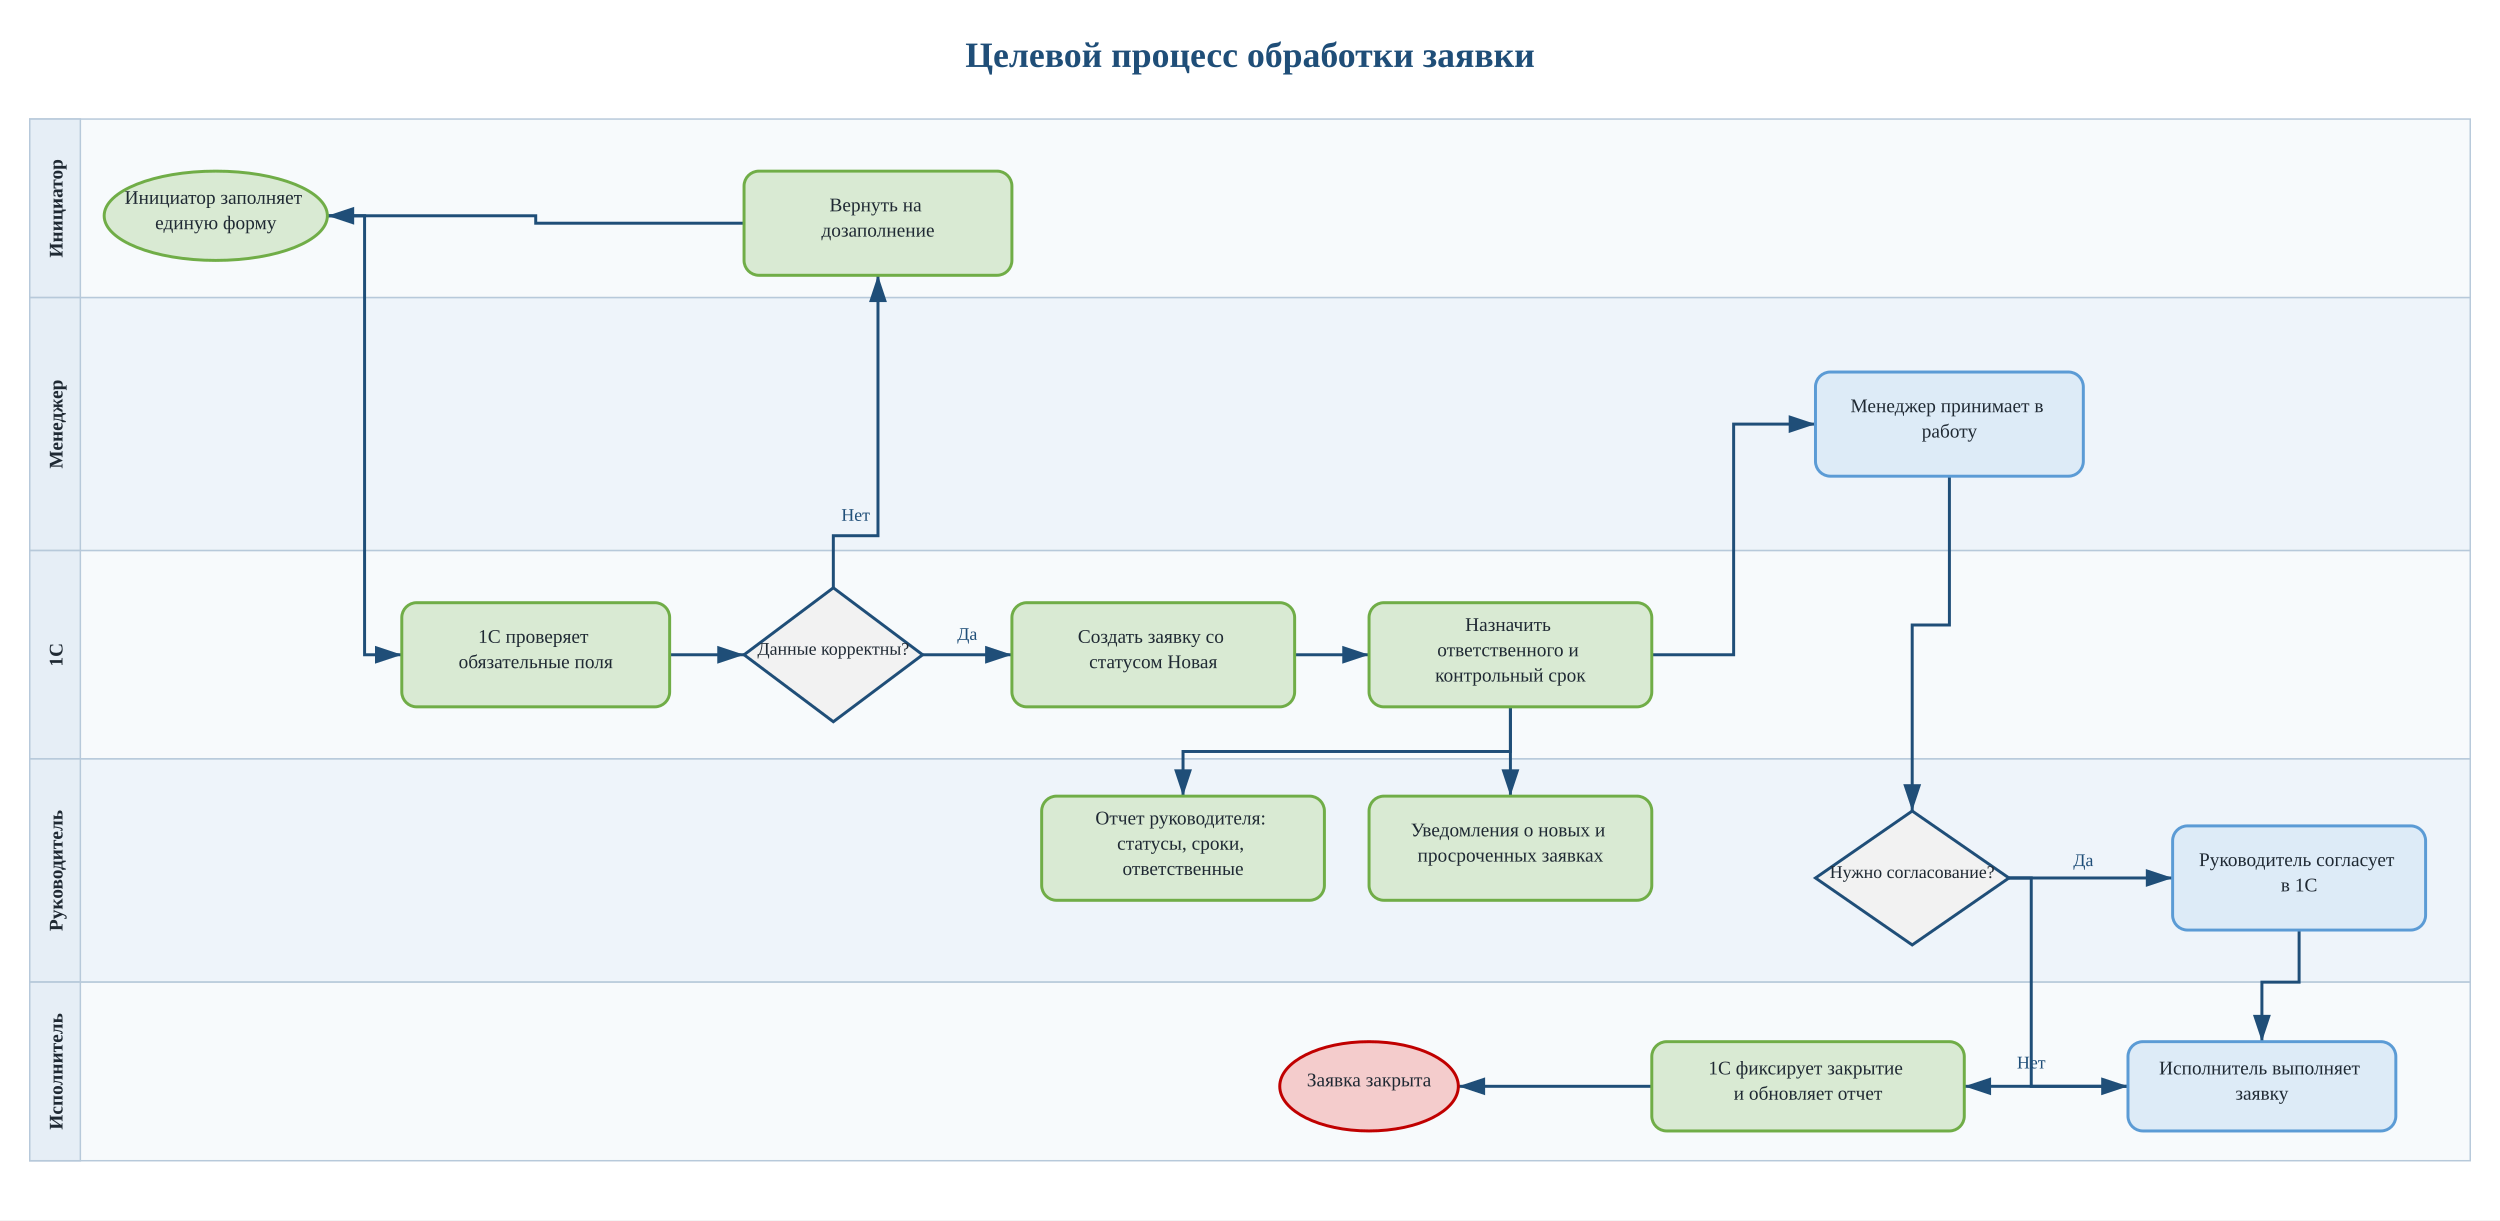
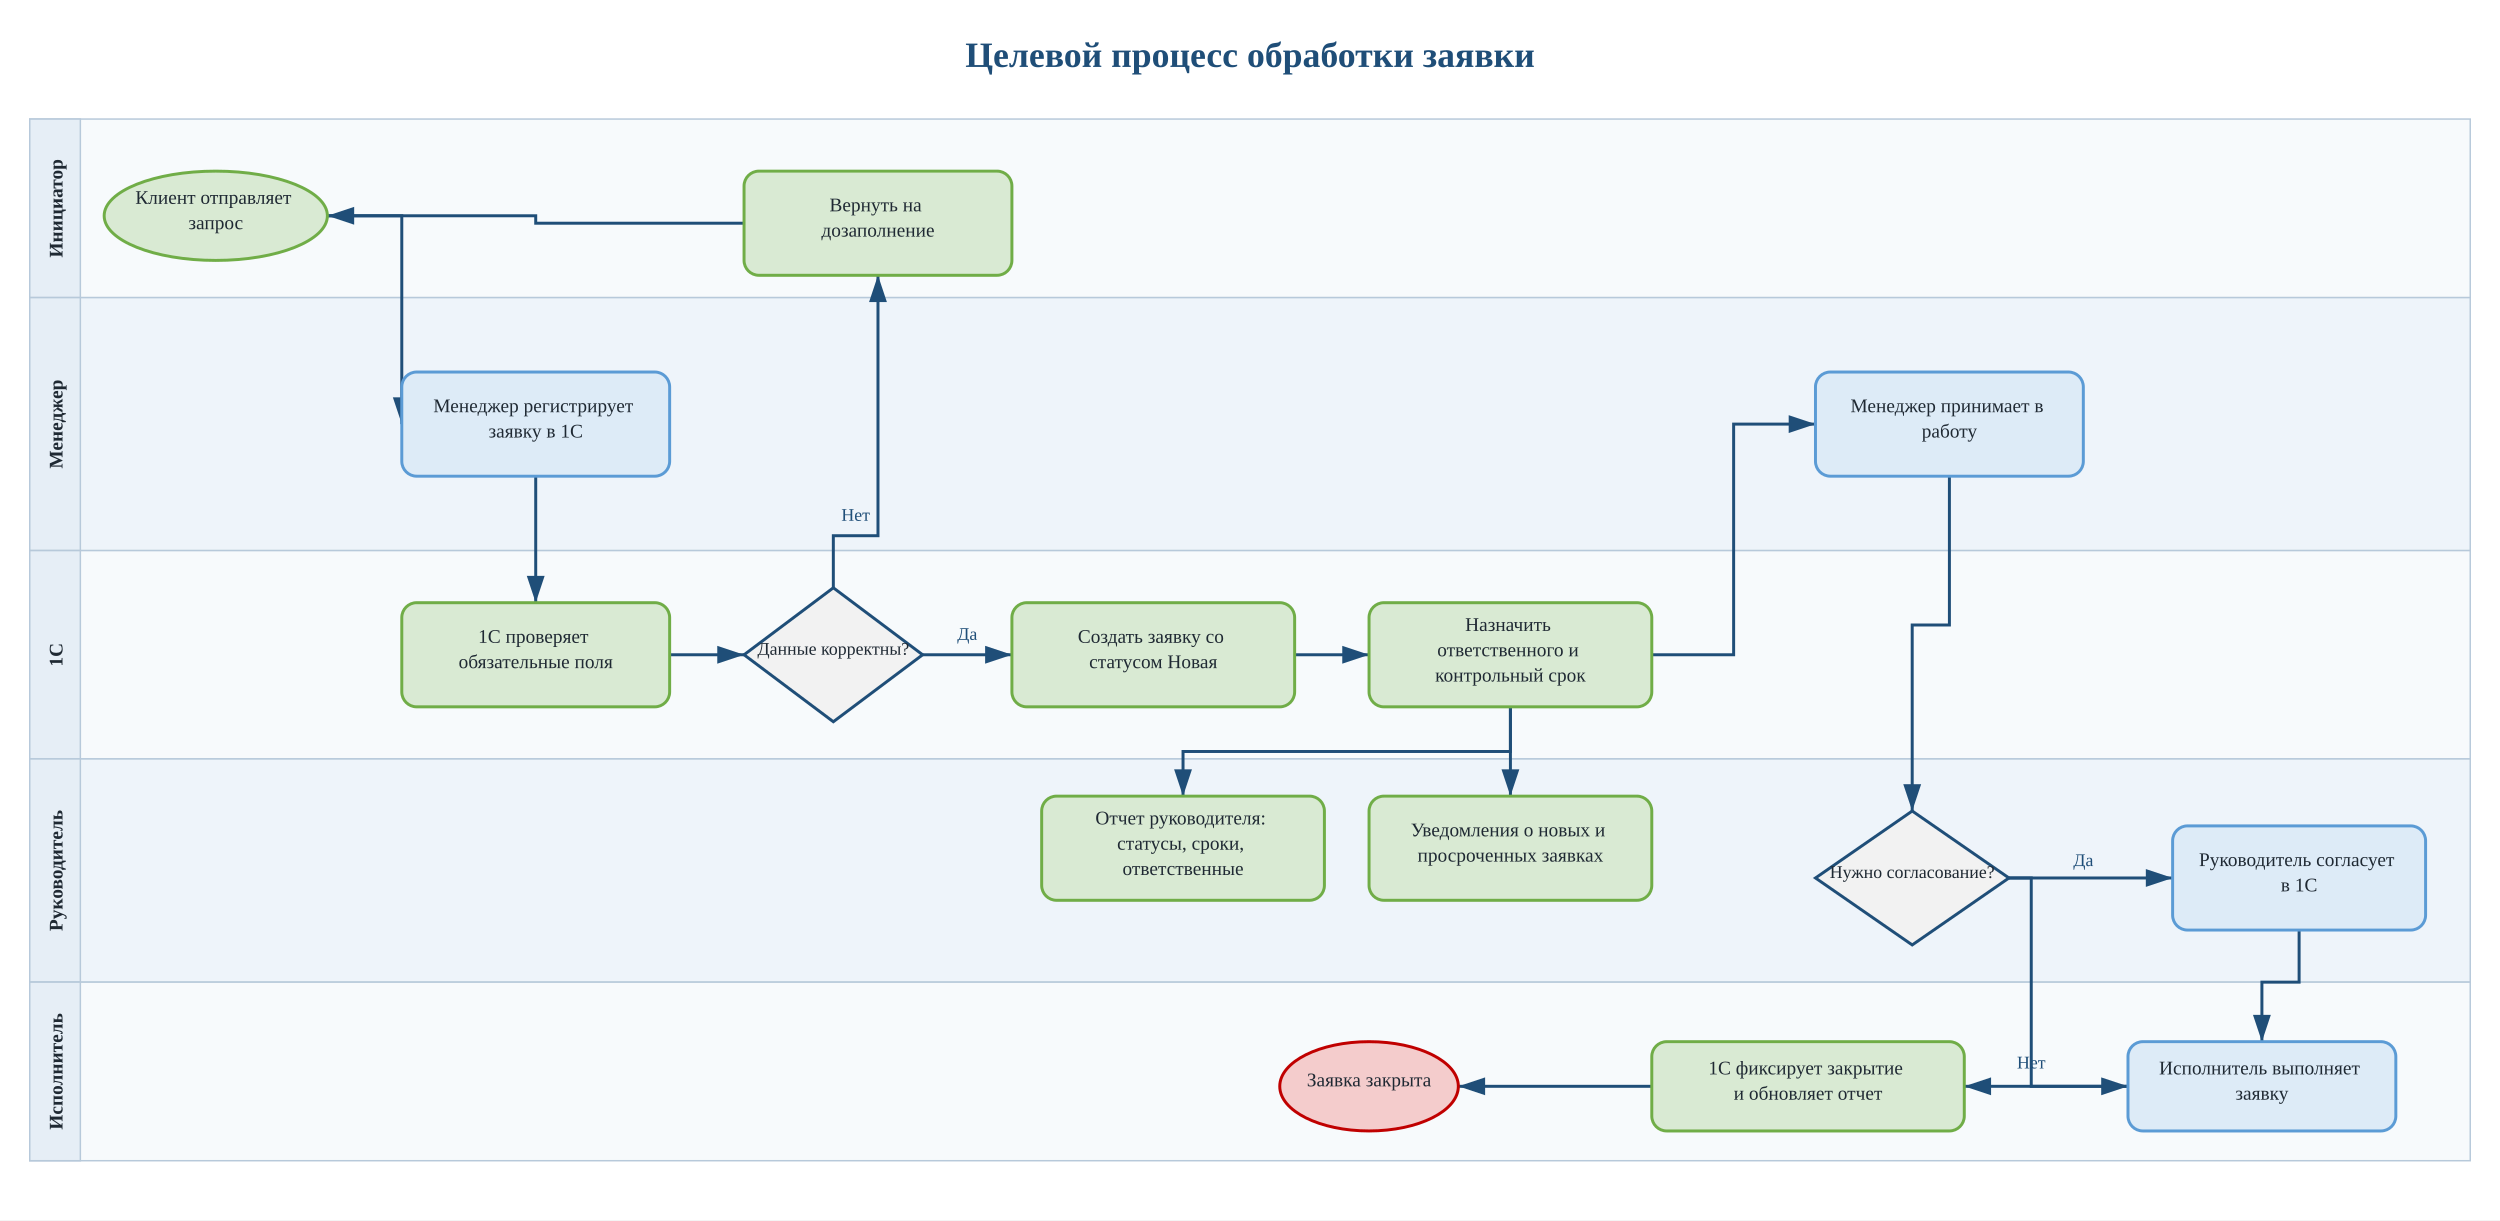
<svg xmlns="http://www.w3.org/2000/svg" width="1680" height="820" viewBox="0 0 1680 820">
  <defs>
    <marker id="arrow" markerWidth="10" markerHeight="10" refX="9" refY="3" orient="auto">
      <path d="M0,0 L0,6 L9,3 z" fill="#1F4E78" />
    </marker>
  </defs>
  <rect width="1680" height="820" fill="#FFFFFF" />
  <text x="840" y="45" text-anchor="middle" font-size="24" font-weight="700" fill="#1F4E78">Целевой процесс обработки заявки</text>
  <rect x="20" y="80" width="1640" height="120" fill="#F7FAFC" stroke="#B7C9DA" />
  <rect x="20" y="80" width="34" height="120" fill="#E6EEF6" stroke="#B7C9DA" />
  <text x="42" y="140" text-anchor="middle" transform="rotate(-90 42 140)" font-size="13" font-weight="700" fill="#1F2933">Инициатор</text>
  <rect x="20" y="200" width="1640" height="170" fill="#EEF4FA" stroke="#B7C9DA" />
  <rect x="20" y="200" width="34" height="170" fill="#E6EEF6" stroke="#B7C9DA" />
  <text x="42" y="285" text-anchor="middle" transform="rotate(-90 42 285)" font-size="13" font-weight="700" fill="#1F2933">Менеджер</text>
  <rect x="20" y="370" width="1640" height="140" fill="#F7FAFC" stroke="#B7C9DA" />
  <rect x="20" y="370" width="34" height="140" fill="#E6EEF6" stroke="#B7C9DA" />
  <text x="42" y="440" text-anchor="middle" transform="rotate(-90 42 440)" font-size="13" font-weight="700" fill="#1F2933">1С</text>
  <rect x="20" y="510" width="1640" height="150" fill="#EEF4FA" stroke="#B7C9DA" />
  <rect x="20" y="510" width="34" height="150" fill="#E6EEF6" stroke="#B7C9DA" />
  <text x="42" y="585" text-anchor="middle" transform="rotate(-90 42 585)" font-size="13" font-weight="700" fill="#1F2933">Руководитель</text>
  <rect x="20" y="660" width="1640" height="120" fill="#F7FAFC" stroke="#B7C9DA" />
  <rect x="20" y="660" width="34" height="120" fill="#E6EEF6" stroke="#B7C9DA" />
  <text x="42" y="720" text-anchor="middle" transform="rotate(-90 42 720)" font-size="13" font-weight="700" fill="#1F2933">Исполнитель</text>
-   <path d="M 220 145 L 245 145 L 245 440 L 270 440" fill="none" stroke="#1F4E78" stroke-width="2" marker-end="url(#arrow)" />
+   <path d="M 220 145 L 270 145 L 270 285" fill="none" stroke="#1F4E78" stroke-width="2" marker-end="url(#arrow)" />
+   <path d="M 360 320 L 360 405" fill="none" stroke="#1F4E78" stroke-width="2" marker-end="url(#arrow)" />
  <path d="M 450 440 L 500 440" fill="none" stroke="#1F4E78" stroke-width="2" marker-end="url(#arrow)" />
  <path d="M 560 395 L 560 360 L 590 360 L 590 185" fill="none" stroke="#1F4E78" stroke-width="2" marker-end="url(#arrow)" />
  <text x="575" y="350" text-anchor="middle" font-size="12" fill="#1F4E78">Нет</text>
  <path d="M 500 150 L 360 150 L 360 145 L 220 145" fill="none" stroke="#1F4E78" stroke-width="2" marker-end="url(#arrow)" />
  <path d="M 620 440 L 680 440" fill="none" stroke="#1F4E78" stroke-width="2" marker-end="url(#arrow)" />
  <text x="650" y="430" text-anchor="middle" font-size="12" fill="#1F4E78">Да</text>
  <path d="M 870 440 L 920 440" fill="none" stroke="#1F4E78" stroke-width="2" marker-end="url(#arrow)" />
  <path d="M 1110 440 L 1165 440 L 1165 285 L 1220 285" fill="none" stroke="#1F4E78" stroke-width="2" marker-end="url(#arrow)" />
  <path d="M 1015 475 L 1015 505 L 1015 535" fill="none" stroke="#1F4E78" stroke-width="2" marker-end="url(#arrow)" />
  <path d="M 1015 475 L 1015 505 L 795 505 L 795 535" fill="none" stroke="#1F4E78" stroke-width="2" marker-end="url(#arrow)" />
  <path d="M 1310 320 L 1310 420 L 1285 420 L 1285 545" fill="none" stroke="#1F4E78" stroke-width="2" marker-end="url(#arrow)" />
  <path d="M 1350 590 L 1460 590" fill="none" stroke="#1F4E78" stroke-width="2" marker-end="url(#arrow)" />
  <text x="1400" y="582" text-anchor="middle" font-size="12" fill="#1F4E78">Да</text>
  <path d="M 1350 590 L 1365 590 L 1365 730 L 1430 730" fill="none" stroke="#1F4E78" stroke-width="2" marker-end="url(#arrow)" />
  <text x="1365" y="718" text-anchor="middle" font-size="12" fill="#1F4E78">Нет</text>
  <path d="M 1545 625 L 1545 660 L 1520 660 L 1520 700" fill="none" stroke="#1F4E78" stroke-width="2" marker-end="url(#arrow)" />
  <path d="M 1430 730 L 1320 730" fill="none" stroke="#1F4E78" stroke-width="2" marker-end="url(#arrow)" />
  <path d="M 1110 730 L 980 730" fill="none" stroke="#1F4E78" stroke-width="2" marker-end="url(#arrow)" />
  <ellipse cx="145" cy="145" rx="75" ry="30" fill="#D9EAD3" stroke="#70AD47" stroke-width="2" />
  <text text-anchor="middle" font-size="13" fill="#1F2933">
-     <tspan x="145" y="137">Инициатор заполняет</tspan>
-     <tspan x="145" y="154">единую форму</tspan>
+     <tspan x="145" y="137">Клиент отправляет</tspan>
+     <tspan x="145" y="154">запрос</tspan>
+   </text>
+   <rect x="270" y="250" width="180" height="70" rx="10" fill="#DDEBF7" stroke="#5B9BD5" stroke-width="2" />
+   <text text-anchor="middle" font-size="13" fill="#1F2933">
+     <tspan x="360" y="277">Менеджер регистрирует</tspan>
+     <tspan x="360" y="294">заявку в 1С</tspan>
  </text>
  <rect x="270" y="405" width="180" height="70" rx="10" fill="#D9EAD3" stroke="#70AD47" stroke-width="2" />
  <text text-anchor="middle" font-size="13" fill="#1F2933">
    <tspan x="360" y="432">1С проверяет</tspan>
    <tspan x="360" y="449">обязательные поля</tspan>
  </text>
  <polygon points="560,395 620,440 560,485 500,440" fill="#F2F2F2" stroke="#1F4E78" stroke-width="2" />
  <text text-anchor="middle" font-size="12" fill="#1F2933">
    <tspan x="560" y="440">Данные корректны?</tspan>
  </text>
  <rect x="500" y="115" width="180" height="70" rx="10" fill="#D9EAD3" stroke="#70AD47" stroke-width="2" />
  <text text-anchor="middle" font-size="13" fill="#1F2933">
    <tspan x="590" y="142">Вернуть на</tspan>
    <tspan x="590" y="159">дозаполнение</tspan>
  </text>
  <rect x="680" y="405" width="190" height="70" rx="10" fill="#D9EAD3" stroke="#70AD47" stroke-width="2" />
  <text text-anchor="middle" font-size="13" fill="#1F2933">
    <tspan x="775" y="432">Создать заявку со</tspan>
    <tspan x="775" y="449">статусом Новая</tspan>
  </text>
  <rect x="920" y="405" width="190" height="70" rx="10" fill="#D9EAD3" stroke="#70AD47" stroke-width="2" />
  <text text-anchor="middle" font-size="13" fill="#1F2933">
    <tspan x="1015" y="424">Назначить</tspan>
    <tspan x="1015" y="441">ответственного и</tspan>
    <tspan x="1015" y="458">контрольный срок</tspan>
  </text>
  <rect x="1220" y="250" width="180" height="70" rx="10" fill="#DDEBF7" stroke="#5B9BD5" stroke-width="2" />
  <text text-anchor="middle" font-size="13" fill="#1F2933">
    <tspan x="1310" y="277">Менеджер принимает в</tspan>
    <tspan x="1310" y="294">работу</tspan>
  </text>
  <polygon points="1285,545 1350,590 1285,635 1220,590" fill="#F2F2F2" stroke="#1F4E78" stroke-width="2" />
  <text text-anchor="middle" font-size="12" fill="#1F2933">
    <tspan x="1285" y="590">Нужно согласование?</tspan>
  </text>
  <rect x="1460" y="555" width="170" height="70" rx="10" fill="#DDEBF7" stroke="#5B9BD5" stroke-width="2" />
  <text text-anchor="middle" font-size="13" fill="#1F2933">
    <tspan x="1545" y="582">Руководитель согласует</tspan>
    <tspan x="1545" y="599">в 1С</tspan>
  </text>
  <rect x="1430" y="700" width="180" height="60" rx="10" fill="#DDEBF7" stroke="#5B9BD5" stroke-width="2" />
  <text text-anchor="middle" font-size="13" fill="#1F2933">
    <tspan x="1520" y="722">Исполнитель выполняет</tspan>
    <tspan x="1520" y="739">заявку</tspan>
  </text>
  <rect x="1110" y="700" width="210" height="60" rx="10" fill="#D9EAD3" stroke="#70AD47" stroke-width="2" />
  <text text-anchor="middle" font-size="13" fill="#1F2933">
    <tspan x="1215" y="722">1С фиксирует закрытие</tspan>
    <tspan x="1215" y="739">и обновляет отчет</tspan>
  </text>
  <ellipse cx="920" cy="730" rx="60" ry="30" fill="#F4CCCC" stroke="#C00000" stroke-width="2" />
  <text text-anchor="middle" font-size="13" fill="#1F2933">
    <tspan x="920" y="730">Заявка закрыта</tspan>
  </text>
  <rect x="920" y="535" width="190" height="70" rx="10" fill="#D9EAD3" stroke="#70AD47" stroke-width="2" />
  <text text-anchor="middle" font-size="13" fill="#1F2933">
    <tspan x="1015" y="562">Уведомления о новых и</tspan>
    <tspan x="1015" y="579">просроченных заявках</tspan>
  </text>
  <rect x="700" y="535" width="190" height="70" rx="10" fill="#D9EAD3" stroke="#70AD47" stroke-width="2" />
  <text text-anchor="middle" font-size="13" fill="#1F2933">
    <tspan x="795" y="554">Отчет руководителя:</tspan>
    <tspan x="795" y="571">статусы, сроки,</tspan>
    <tspan x="795" y="588">ответственные</tspan>
  </text>
</svg>
